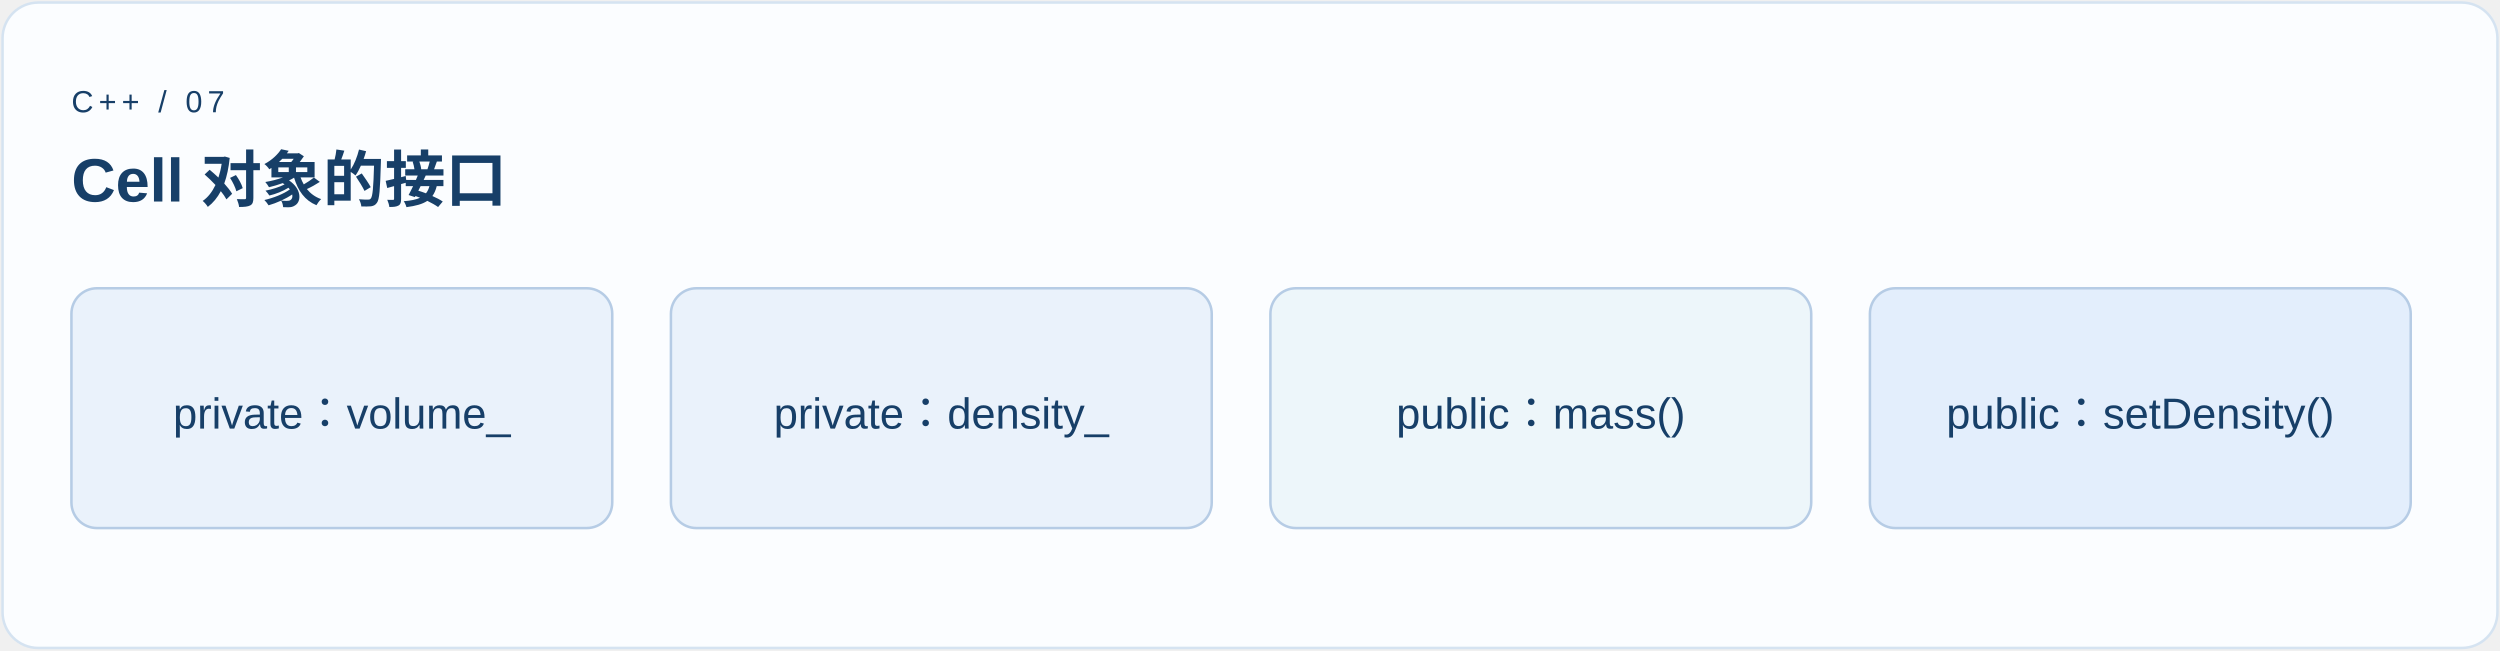
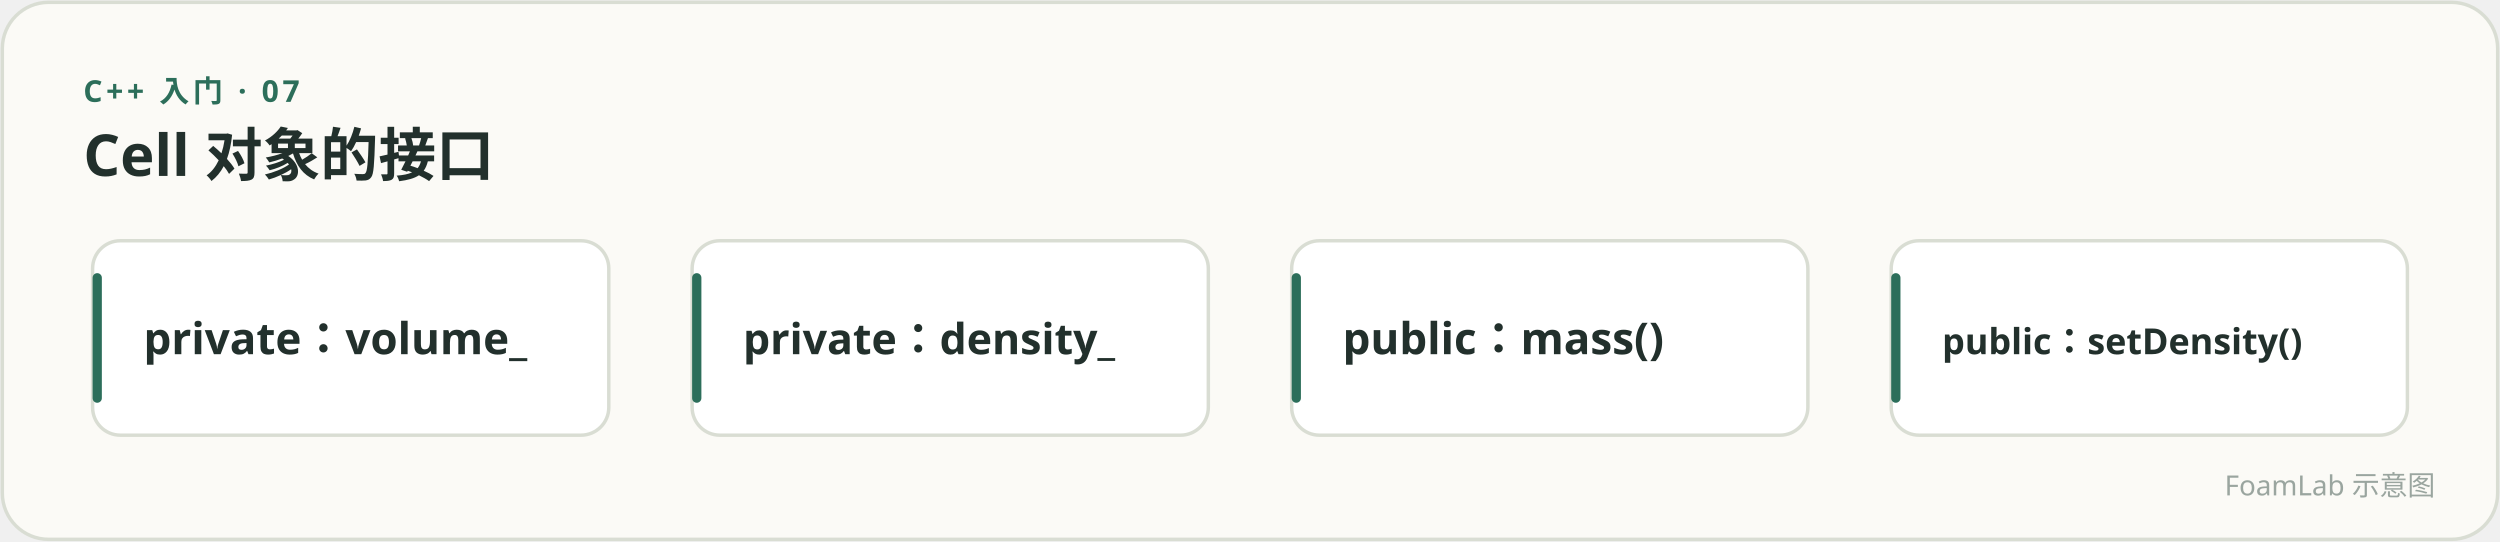
- <svg xmlns="http://www.w3.org/2000/svg" viewBox="0 0 980 255" role="img" aria-labelledby="title">
+ <svg xmlns="http://www.w3.org/2000/svg" width="1080" height="234" viewBox="0 0 1080 234" role="img" aria-label="Cell 对象的接口">
  <defs>
-     <marker id="arrow" markerWidth="6" markerHeight="6" refX="5" refY="3" orient="auto">
-       <path d="M0,0 L6,3 L0,6" fill="#537daa" />
+     <marker id="a-ink" viewBox="0 0 10 10" refX="8.5" refY="5" markerWidth="7" markerHeight="7" orient="auto-start-reverse">
+       <path d="M1 1.2 9 5 1 8.8 2.8 5z" fill="#22302c" />
    </marker>
+     <marker id="a-green" viewBox="0 0 10 10" refX="8.5" refY="5" markerWidth="7" markerHeight="7" orient="auto-start-reverse">
+       <path d="M1 1.2 9 5 1 8.8 2.8 5z" fill="#2c6e5a" />
+     </marker>
+     <marker id="a-teal" viewBox="0 0 10 10" refX="8.5" refY="5" markerWidth="7" markerHeight="7" orient="auto-start-reverse">
+       <path d="M1 1.2 9 5 1 8.8 2.8 5z" fill="#2f8a86" />
+     </marker>
+     <marker id="a-muted" viewBox="0 0 10 10" refX="8.5" refY="5" markerWidth="7" markerHeight="7" orient="auto-start-reverse">
+       <path d="M1 1.2 9 5 1 8.8 2.8 5z" fill="#66756f" />
+     </marker>
+     <marker id="a-amber" viewBox="0 0 10 10" refX="8.5" refY="5" markerWidth="7" markerHeight="7" orient="auto-start-reverse">
+       <path d="M1 1.2 9 5 1 8.8 2.8 5z" fill="#c98a2b" />
+     </marker>
+     <marker id="a-red" viewBox="0 0 10 10" refX="8.5" refY="5" markerWidth="7" markerHeight="7" orient="auto-start-reverse">
+       <path d="M1 1.2 9 5 1 8.8 2.8 5z" fill="#c8553d" />
+     </marker>
+     <marker id="a-blue" viewBox="0 0 10 10" refX="8.5" refY="5" markerWidth="7" markerHeight="7" orient="auto-start-reverse">
+       <path d="M1 1.2 9 5 1 8.8 2.8 5z" fill="#3b78b5" />
+     </marker>
+     <pattern id="hatch" width="8" height="8" patternUnits="userSpaceOnUse" patternTransform="rotate(45)">
+       <path d="M0 0v8" stroke="#66756f" stroke-width="1.6" />
+     </pattern>
  </defs>
-   <style>text{font-family:'Noto Sans SC','Microsoft YaHei',Arial,sans-serif;fill:#173f68}.label{font-size:17px}.value{font-size:17px;fill:#356ba0}</style>
-   <rect x="1" y="1" width="978" height="253" rx="14" fill="#fbfdff" stroke="#d5e3f1" />
-   <text x="28" y="44" font-size="12" letter-spacing="2" fill="#6584a5">C++ / 07</text>
-   <text x="28" y="79" font-size="24" font-weight="600">Cell 对象的接口</text>
-   <rect x="28" y="113" width="212" height="94" rx="10" fill="#eaf2fb" stroke="#b6cce5" />
-   <text x="134" y="168" text-anchor="middle" class="label">private：volume_</text>
-   <rect x="263" y="113" width="212" height="94" rx="10" fill="#eaf2fb" stroke="#b6cce5" />
-   <text x="369" y="168" text-anchor="middle" class="label">private：density_</text>
-   <rect x="498" y="113" width="212" height="94" rx="10" fill="#edf6fa" stroke="#b6cce5" />
-   <text x="604" y="168" text-anchor="middle" class="label">public：mass()</text>
-   <rect x="733" y="113" width="212" height="94" rx="10" fill="#e3eefc" stroke="#b6cce5" />
-   <text x="839" y="168" text-anchor="middle" class="label">public：setDensity()</text>
+   <style>text{font-family:'Noto Sans SC','PingFang SC','Microsoft YaHei','Source Han Sans SC',sans-serif;fill:#22302c}.t{font-size:19px}.tb{font-size:19px;font-weight:700}.s{font-size:16px;fill:#66756f}
+ .h{font-size:25px;font-weight:700}.k{font-size:13px;fill:#2c6e5a;font-weight:700;letter-spacing:.12em}.m{font-family:'Cascadia Code','JetBrains Mono',Consolas,'DejaVu Sans Mono',monospace;font-size:16px}.mb{font-family:'Cascadia Code','JetBrains Mono',Consolas,'DejaVu Sans Mono',monospace;font-size:17px;font-weight:700}
+ .tag{font-size:12px;fill:#9aa59f}.c{text-anchor:middle}.e{text-anchor:end}.w{fill:#fff}</style>
+   <rect x="1" y="1" width="1078" height="232" rx="20" fill="#fbfaf6" stroke="#d9ddd3" stroke-width="1.5" />
+   <text x="36.0" y="44.0" class="k">C++ 入门 · 07</text>
+   <text x="36.0" y="76.0" class="h">Cell 对象的接口</text>
+   <rect x="40.0" y="104.0" width="223.0" height="84.0" rx="12" fill="#ffffff" stroke="#d9ddd3" stroke-width="1.5" />
+   <rect x="40.0" y="118.0" width="4" height="56.0" rx="2" fill="#2c6e5a" />
+   <text x="62.0" y="153.0" class="tb">private：volume_</text>
+   <rect x="299.0" y="104.0" width="223.0" height="84.0" rx="12" fill="#ffffff" stroke="#d9ddd3" stroke-width="1.5" />
+   <rect x="299.0" y="118.0" width="4" height="56.0" rx="2" fill="#2c6e5a" />
+   <text x="321.0" y="153.0" class="tb" style="font-size:18.5px">private：density_</text>
+   <rect x="558.0" y="104.0" width="223.0" height="84.0" rx="12" fill="#ffffff" stroke="#d9ddd3" stroke-width="1.5" />
+   <rect x="558.0" y="118.0" width="4" height="56.0" rx="2" fill="#2c6e5a" />
+   <text x="580.0" y="153.0" class="tb">public：mass()</text>
+   <rect x="817.0" y="104.0" width="223.0" height="84.0" rx="12" fill="#ffffff" stroke="#d9ddd3" stroke-width="1.5" />
+   <rect x="817.0" y="118.0" width="4" height="56.0" rx="2" fill="#2c6e5a" />
+   <text x="839.0" y="153.0" class="tb" style="font-size:15.5px">public：setDensity()</text>
+   <text x="1052.0" y="214.0" class="tag" text-anchor="end">FoamLab 示意图</text>
</svg>
